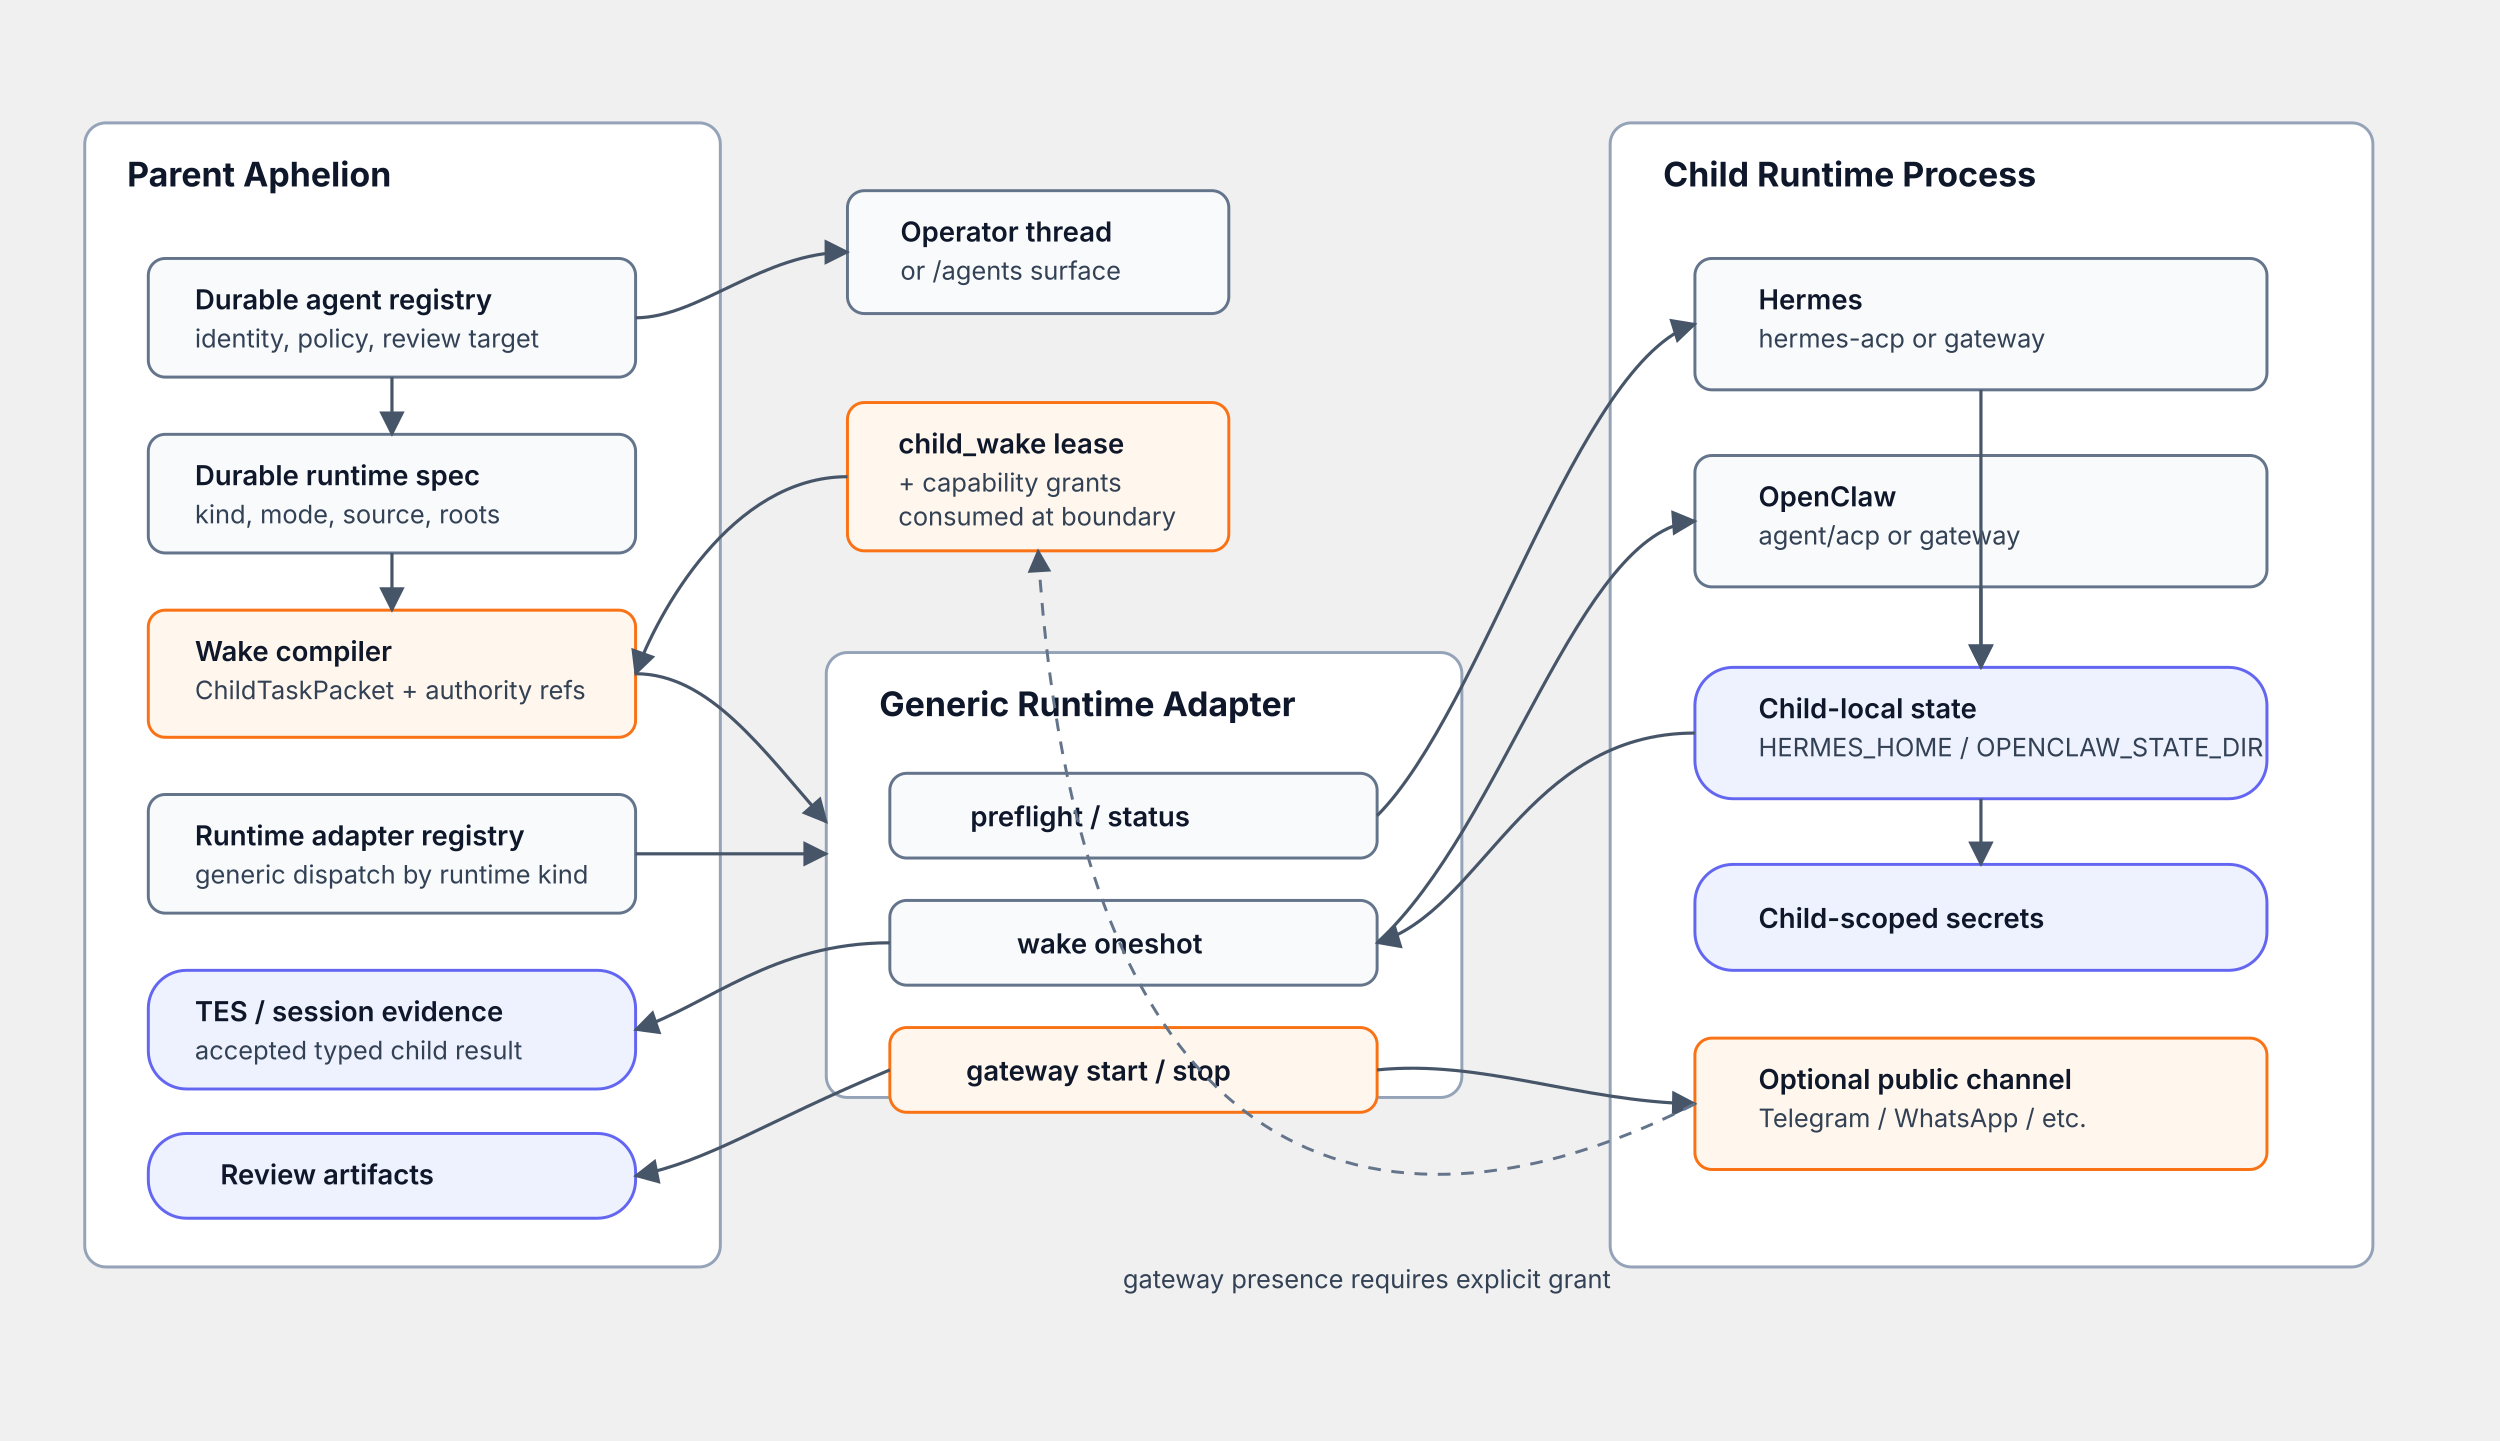
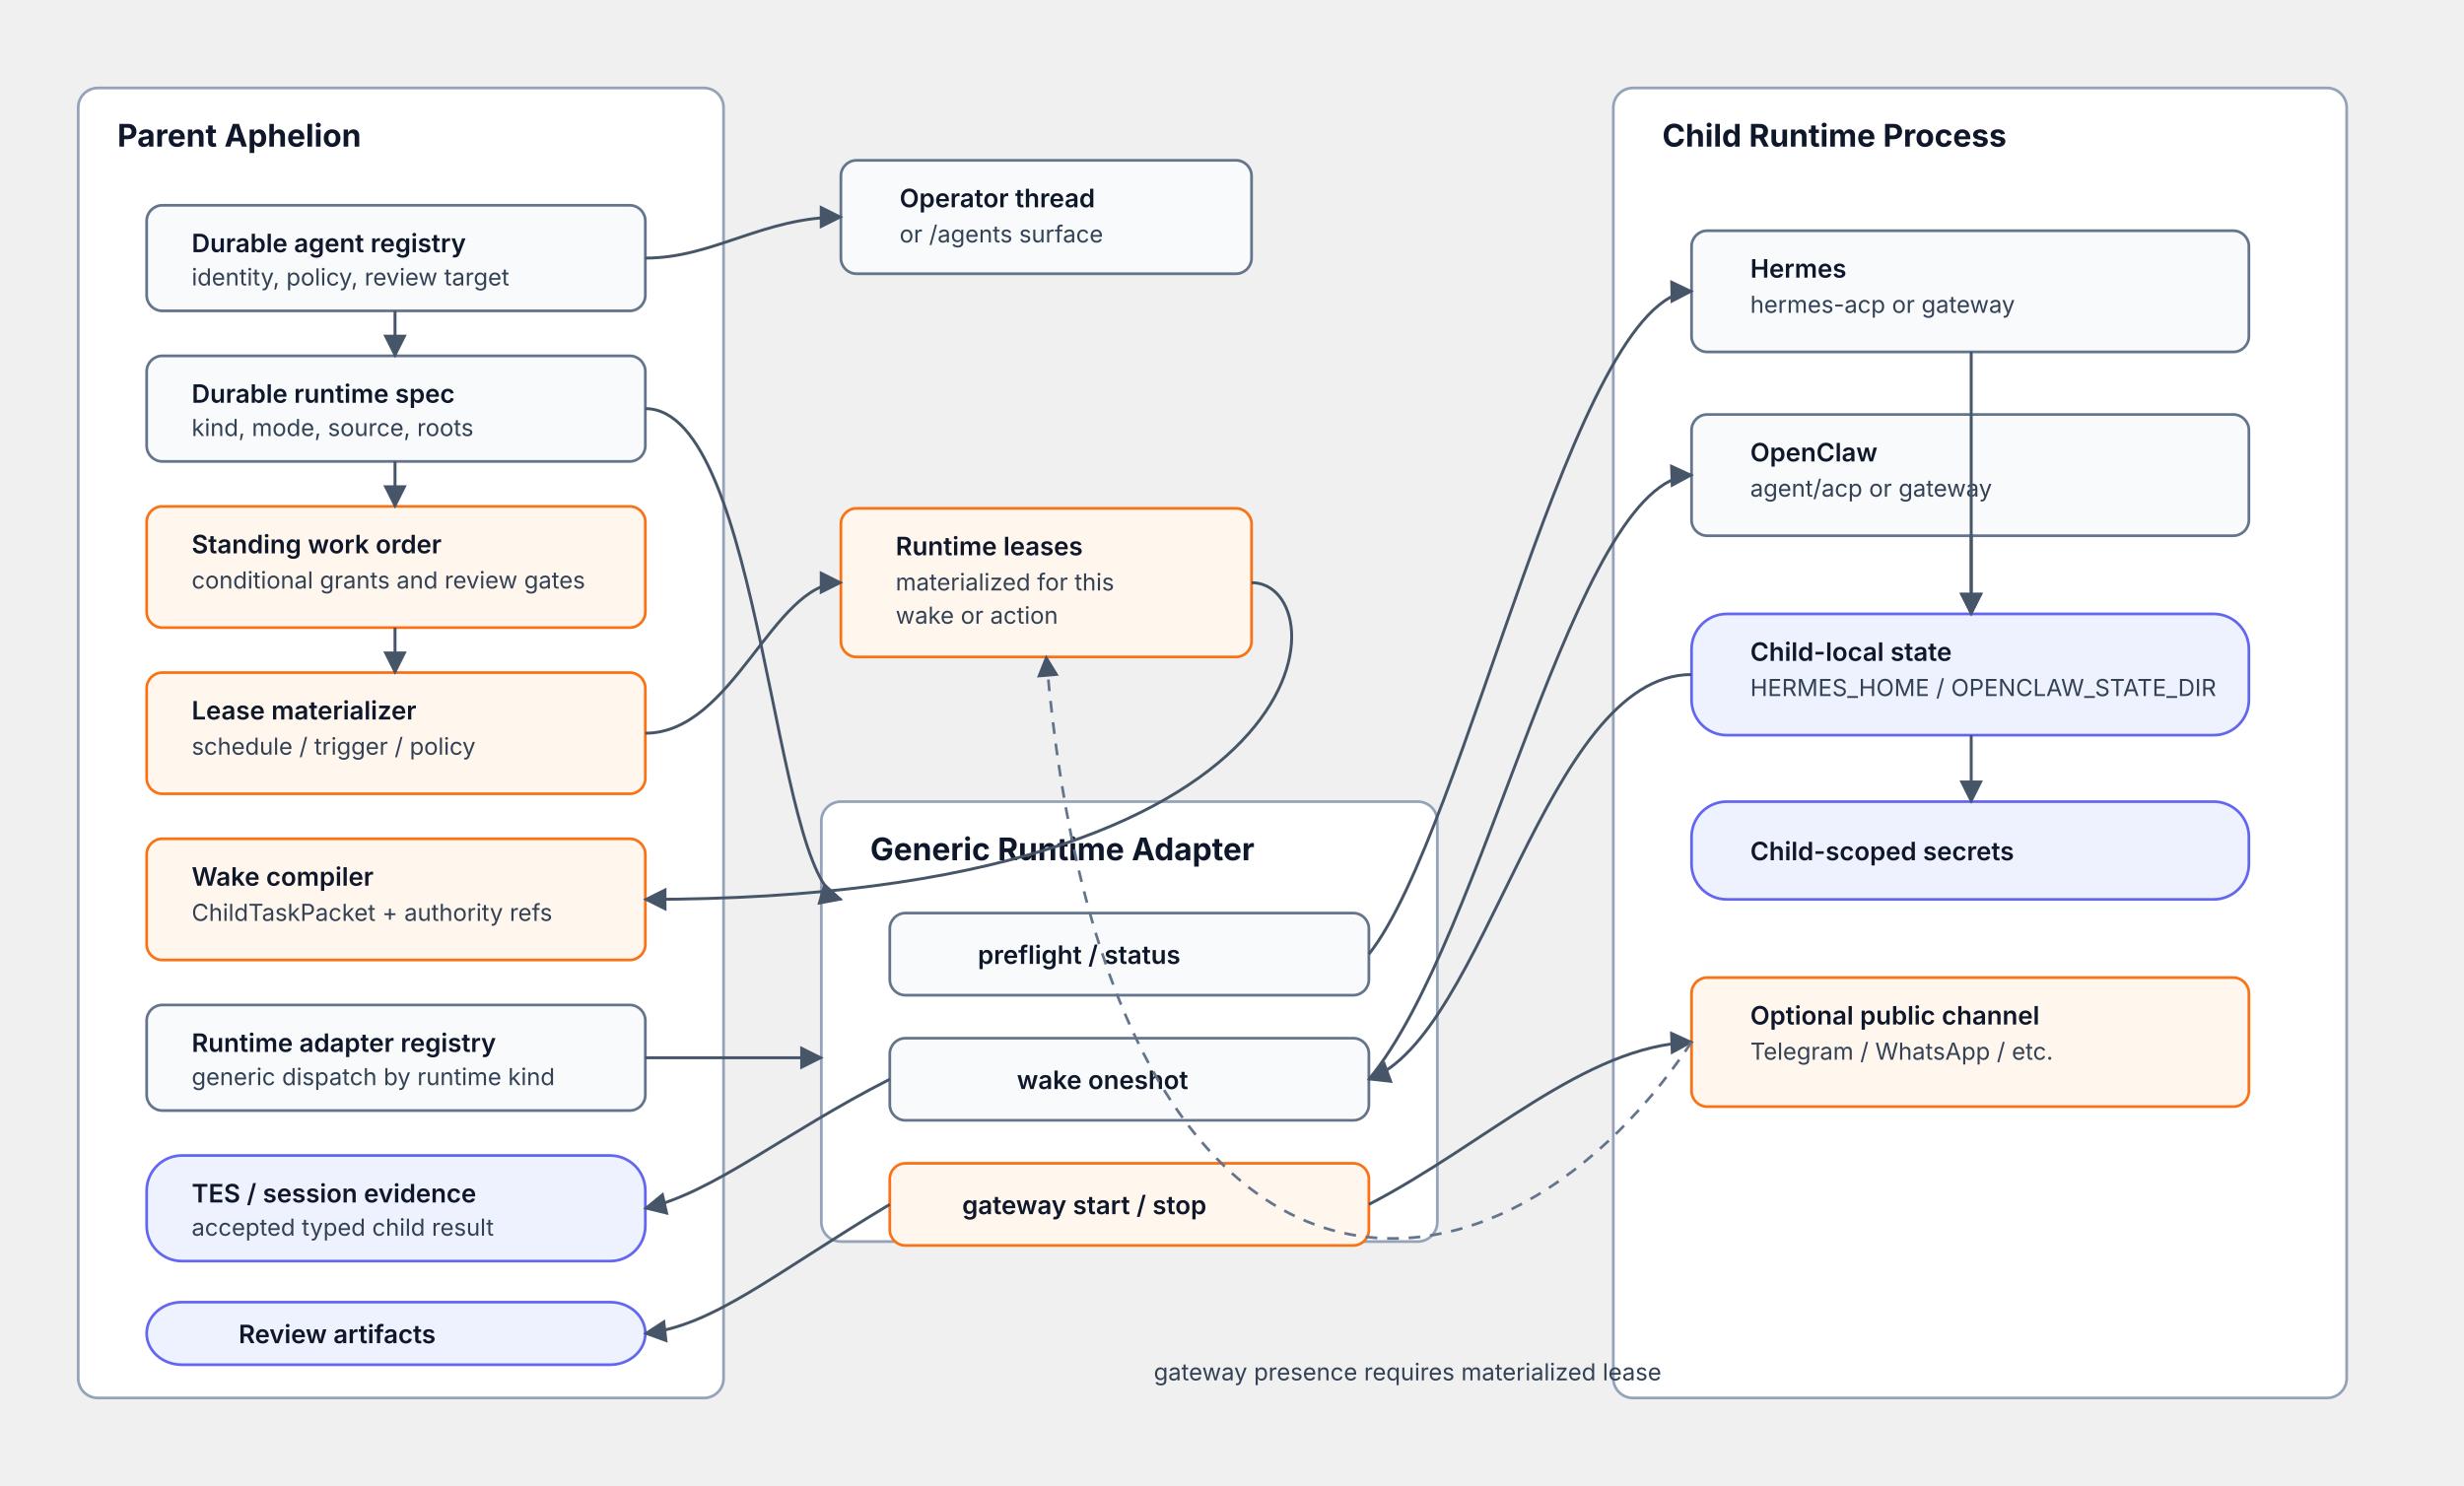
- <svg xmlns="http://www.w3.org/2000/svg" width="1180" height="680" viewBox="0 0 1180 680" role="img" aria-labelledby="title desc">
+ <svg xmlns="http://www.w3.org/2000/svg" width="1260" height="760" viewBox="0 0 1260 760" role="img" aria-labelledby="title desc">
  <defs>
    <marker id="arrow" viewBox="0 0 10 10" refX="9" refY="5" markerWidth="8" markerHeight="8" orient="auto-start-reverse">
      <path d="M 0 0 L 10 5 L 0 10 z" fill="#475569" />
    </marker>
    <style>
      text { font-family: Inter, ui-sans-serif, system-ui, -apple-system, BlinkMacSystemFont, "Segoe UI", sans-serif; fill: #0f172a; }
      .box { fill: #f8fafc; stroke: #64748b; stroke-width: 1.4; rx: 8; }
      .group { fill: #ffffff; stroke: #94a3b8; stroke-width: 1.4; rx: 10; }
      .title { font-size: 16px; font-weight: 700; }
      .label { font-size: 13px; font-weight: 600; }
      .small { font-size: 12px; fill: #334155; }
      .edge { fill: none; stroke: #475569; stroke-width: 1.5; marker-end: url(#arrow); }
      .dash { fill: none; stroke: #64748b; stroke-width: 1.4; stroke-dasharray: 6 5; marker-end: url(#arrow); }
      .store { fill: #eef2ff; stroke: #6366f1; stroke-width: 1.4; rx: 18; }
      .warn { fill: #fff7ed; stroke: #f97316; stroke-width: 1.4; rx: 8; }
    </style>
  </defs>
-   <rect class="group" x="40" y="58" width="300" height="540" />
-   <text class="title" x="60" y="88">Parent Aphelion</text>
-   <rect class="box" x="70" y="122" width="230" height="56" />
-   <text class="label" x="92" y="146">Durable agent registry</text>
-   <text class="small" x="92" y="164">identity, policy, review target</text>
-   <rect class="box" x="70" y="205" width="230" height="56" />
-   <text class="label" x="92" y="229">Durable runtime spec</text>
-   <text class="small" x="92" y="247">kind, mode, source, roots</text>
-   <rect class="warn" x="70" y="288" width="230" height="60" />
-   <text class="label" x="92" y="312">Wake compiler</text>
-   <text class="small" x="92" y="330">ChildTaskPacket + authority refs</text>
-   <rect class="box" x="70" y="375" width="230" height="56" />
-   <text class="label" x="92" y="399">Runtime adapter registry</text>
-   <text class="small" x="92" y="417">generic dispatch by runtime kind</text>
-   <rect class="store" x="70" y="458" width="230" height="56" />
-   <text class="label" x="92" y="482">TES / session evidence</text>
-   <text class="small" x="92" y="500">accepted typed child result</text>
-   <rect class="store" x="70" y="535" width="230" height="40" />
-   <text class="label" x="104" y="559">Review artifacts</text>
-   <rect class="box" x="400" y="90" width="180" height="58" />
-   <text class="label" x="425" y="114">Operator thread</text>
-   <text class="small" x="425" y="132">or /agents surface</text>
-   <rect class="warn" x="400" y="190" width="180" height="70" />
-   <text class="label" x="424" y="214">child_wake lease</text>
-   <text class="small" x="424" y="232">+ capability grants</text>
-   <text class="small" x="424" y="248">consumed at boundary</text>
-   <rect class="group" x="390" y="308" width="300" height="210" />
-   <text class="title" x="415" y="338">Generic Runtime Adapter</text>
-   <rect class="box" x="420" y="365" width="230" height="40" />
-   <text class="label" x="458" y="390">preflight / status</text>
-   <rect class="box" x="420" y="425" width="230" height="40" />
-   <text class="label" x="480" y="450">wake oneshot</text>
-   <rect class="warn" x="420" y="485" width="230" height="40" />
-   <text class="label" x="456" y="510">gateway start / stop</text>
-   <rect class="group" x="760" y="58" width="360" height="540" />
-   <text class="title" x="785" y="88">Child Runtime Process</text>
-   <rect class="box" x="800" y="122" width="270" height="62" />
-   <text class="label" x="830" y="146">Hermes</text>
-   <text class="small" x="830" y="164">hermes-acp or gateway</text>
-   <rect class="box" x="800" y="215" width="270" height="62" />
-   <text class="label" x="830" y="239">OpenClaw</text>
-   <text class="small" x="830" y="257">agent/acp or gateway</text>
-   <rect class="store" x="800" y="315" width="270" height="62" />
-   <text class="label" x="830" y="339">Child-local state</text>
-   <text class="small" x="830" y="357">HERMES_HOME / OPENCLAW_STATE_DIR</text>
-   <rect class="store" x="800" y="408" width="270" height="50" />
-   <text class="label" x="830" y="438">Child-scoped secrets</text>
-   <rect class="warn" x="800" y="490" width="270" height="62" />
-   <text class="label" x="830" y="514">Optional public channel</text>
-   <text class="small" x="830" y="532">Telegram / WhatsApp / etc.</text>
-   <path class="edge" d="M300 150 C330 150 360 119 400 119" />
-   <path class="edge" d="M185 178 L185 205" />
-   <path class="edge" d="M185 261 L185 288" />
-   <path class="edge" d="M400 225 C345 225 310 290 300 318" />
-   <path class="edge" d="M300 318 C335 318 360 354 390 388" />
-   <path class="edge" d="M300 403 L390 403" />
-   <path class="edge" d="M650 385 C700 335 745 170 800 153" />
-   <path class="edge" d="M650 445 C710 390 745 250 800 246" />
-   <path class="edge" d="M650 505 C700 500 745 520 800 521" />
-   <path class="edge" d="M935 184 L935 315" />
-   <path class="edge" d="M935 277 L935 315" />
-   <path class="edge" d="M935 377 L935 408" />
-   <path class="edge" d="M800 346 C720 346 700 430 650 445" />
-   <path class="edge" d="M420 445 C365 445 335 474 300 486" />
-   <path class="edge" d="M420 505 C360 530 335 548 300 555" />
-   <path class="dash" d="M800 521 C675 585 510 585 490 260" />
-   <text class="small" x="530" y="608">gateway presence requires explicit grant</text>
+   <rect class="group" x="40" y="45" width="330" height="670" />
+   <text class="title" x="60" y="75">Parent Aphelion</text>
+   <rect class="box" x="75" y="105" width="255" height="54" />
+   <text class="label" x="98" y="129">Durable agent registry</text>
+   <text class="small" x="98" y="146">identity, policy, review target</text>
+   <rect class="box" x="75" y="182" width="255" height="54" />
+   <text class="label" x="98" y="206">Durable runtime spec</text>
+   <text class="small" x="98" y="223">kind, mode, source, roots</text>
+   <rect class="warn" x="75" y="259" width="255" height="62" />
+   <text class="label" x="98" y="283">Standing work order</text>
+   <text class="small" x="98" y="301">conditional grants and review gates</text>
+   <rect class="warn" x="75" y="344" width="255" height="62" />
+   <text class="label" x="98" y="368">Lease materializer</text>
+   <text class="small" x="98" y="386">schedule / trigger / policy</text>
+   <rect class="warn" x="75" y="429" width="255" height="62" />
+   <text class="label" x="98" y="453">Wake compiler</text>
+   <text class="small" x="98" y="471">ChildTaskPacket + authority refs</text>
+   <rect class="box" x="75" y="514" width="255" height="54" />
+   <text class="label" x="98" y="538">Runtime adapter registry</text>
+   <text class="small" x="98" y="555">generic dispatch by runtime kind</text>
+   <rect class="store" x="75" y="591" width="255" height="54" />
+   <text class="label" x="98" y="615">TES / session evidence</text>
+   <text class="small" x="98" y="632">accepted typed child result</text>
+   <rect class="store" x="75" y="666" width="255" height="32" />
+   <text class="label" x="122" y="687">Review artifacts</text>
+   <rect class="box" x="430" y="82" width="210" height="58" />
+   <text class="label" x="460" y="106">Operator thread</text>
+   <text class="small" x="460" y="124">or /agents surface</text>
+   <rect class="warn" x="430" y="260" width="210" height="76" />
+   <text class="label" x="458" y="284">Runtime leases</text>
+   <text class="small" x="458" y="302">materialized for this</text>
+   <text class="small" x="458" y="319">wake or action</text>
+   <rect class="group" x="420" y="410" width="315" height="225" />
+   <text class="title" x="445" y="440">Generic Runtime Adapter</text>
+   <rect class="box" x="455" y="467" width="245" height="42" />
+   <text class="label" x="500" y="493">preflight / status</text>
+   <rect class="box" x="455" y="531" width="245" height="42" />
+   <text class="label" x="520" y="557">wake oneshot</text>
+   <rect class="warn" x="455" y="595" width="245" height="42" />
+   <text class="label" x="492" y="621">gateway start / stop</text>
+   <rect class="group" x="825" y="45" width="375" height="670" />
+   <text class="title" x="850" y="75">Child Runtime Process</text>
+   <rect class="box" x="865" y="118" width="285" height="62" />
+   <text class="label" x="895" y="142">Hermes</text>
+   <text class="small" x="895" y="160">hermes-acp or gateway</text>
+   <rect class="box" x="865" y="212" width="285" height="62" />
+   <text class="label" x="895" y="236">OpenClaw</text>
+   <text class="small" x="895" y="254">agent/acp or gateway</text>
+   <rect class="store" x="865" y="314" width="285" height="62" />
+   <text class="label" x="895" y="338">Child-local state</text>
+   <text class="small" x="895" y="356">HERMES_HOME / OPENCLAW_STATE_DIR</text>
+   <rect class="store" x="865" y="410" width="285" height="50" />
+   <text class="label" x="895" y="440">Child-scoped secrets</text>
+   <rect class="warn" x="865" y="500" width="285" height="66" />
+   <text class="label" x="895" y="524">Optional public channel</text>
+   <text class="small" x="895" y="542">Telegram / WhatsApp / etc.</text>
+   <path class="edge" d="M330 132 C365 132 390 111 430 111" />
+   <path class="edge" d="M202 159 L202 182" />
+   <path class="edge" d="M202 236 L202 259" />
+   <path class="edge" d="M202 321 L202 344" />
+   <path class="edge" d="M330 375 C375 375 395 298 430 298" />
+   <path class="edge" d="M640 298 C685 298 685 460 330 460" />
+   <path class="edge" d="M330 209 C390 209 395 450 430 460" />
+   <path class="edge" d="M330 541 L420 541" />
+   <path class="edge" d="M700 488 C750 425 805 150 865 149" />
+   <path class="edge" d="M700 552 C760 480 805 245 865 243" />
+   <path class="edge" d="M700 616 C760 585 810 535 865 533" />
+   <path class="edge" d="M1008 180 L1008 314" />
+   <path class="edge" d="M1008 274 L1008 314" />
+   <path class="edge" d="M1008 376 L1008 410" />
+   <path class="edge" d="M865 345 C790 345 760 530 700 552" />
+   <path class="edge" d="M455 552 C400 580 365 610 330 618" />
+   <path class="edge" d="M455 616 C395 652 365 678 330 682" />
+   <path class="dash" d="M865 533 C760 690 565 690 535 336" />
+   <text class="small" x="590" y="706">gateway presence requires materialized lease</text>
</svg>
